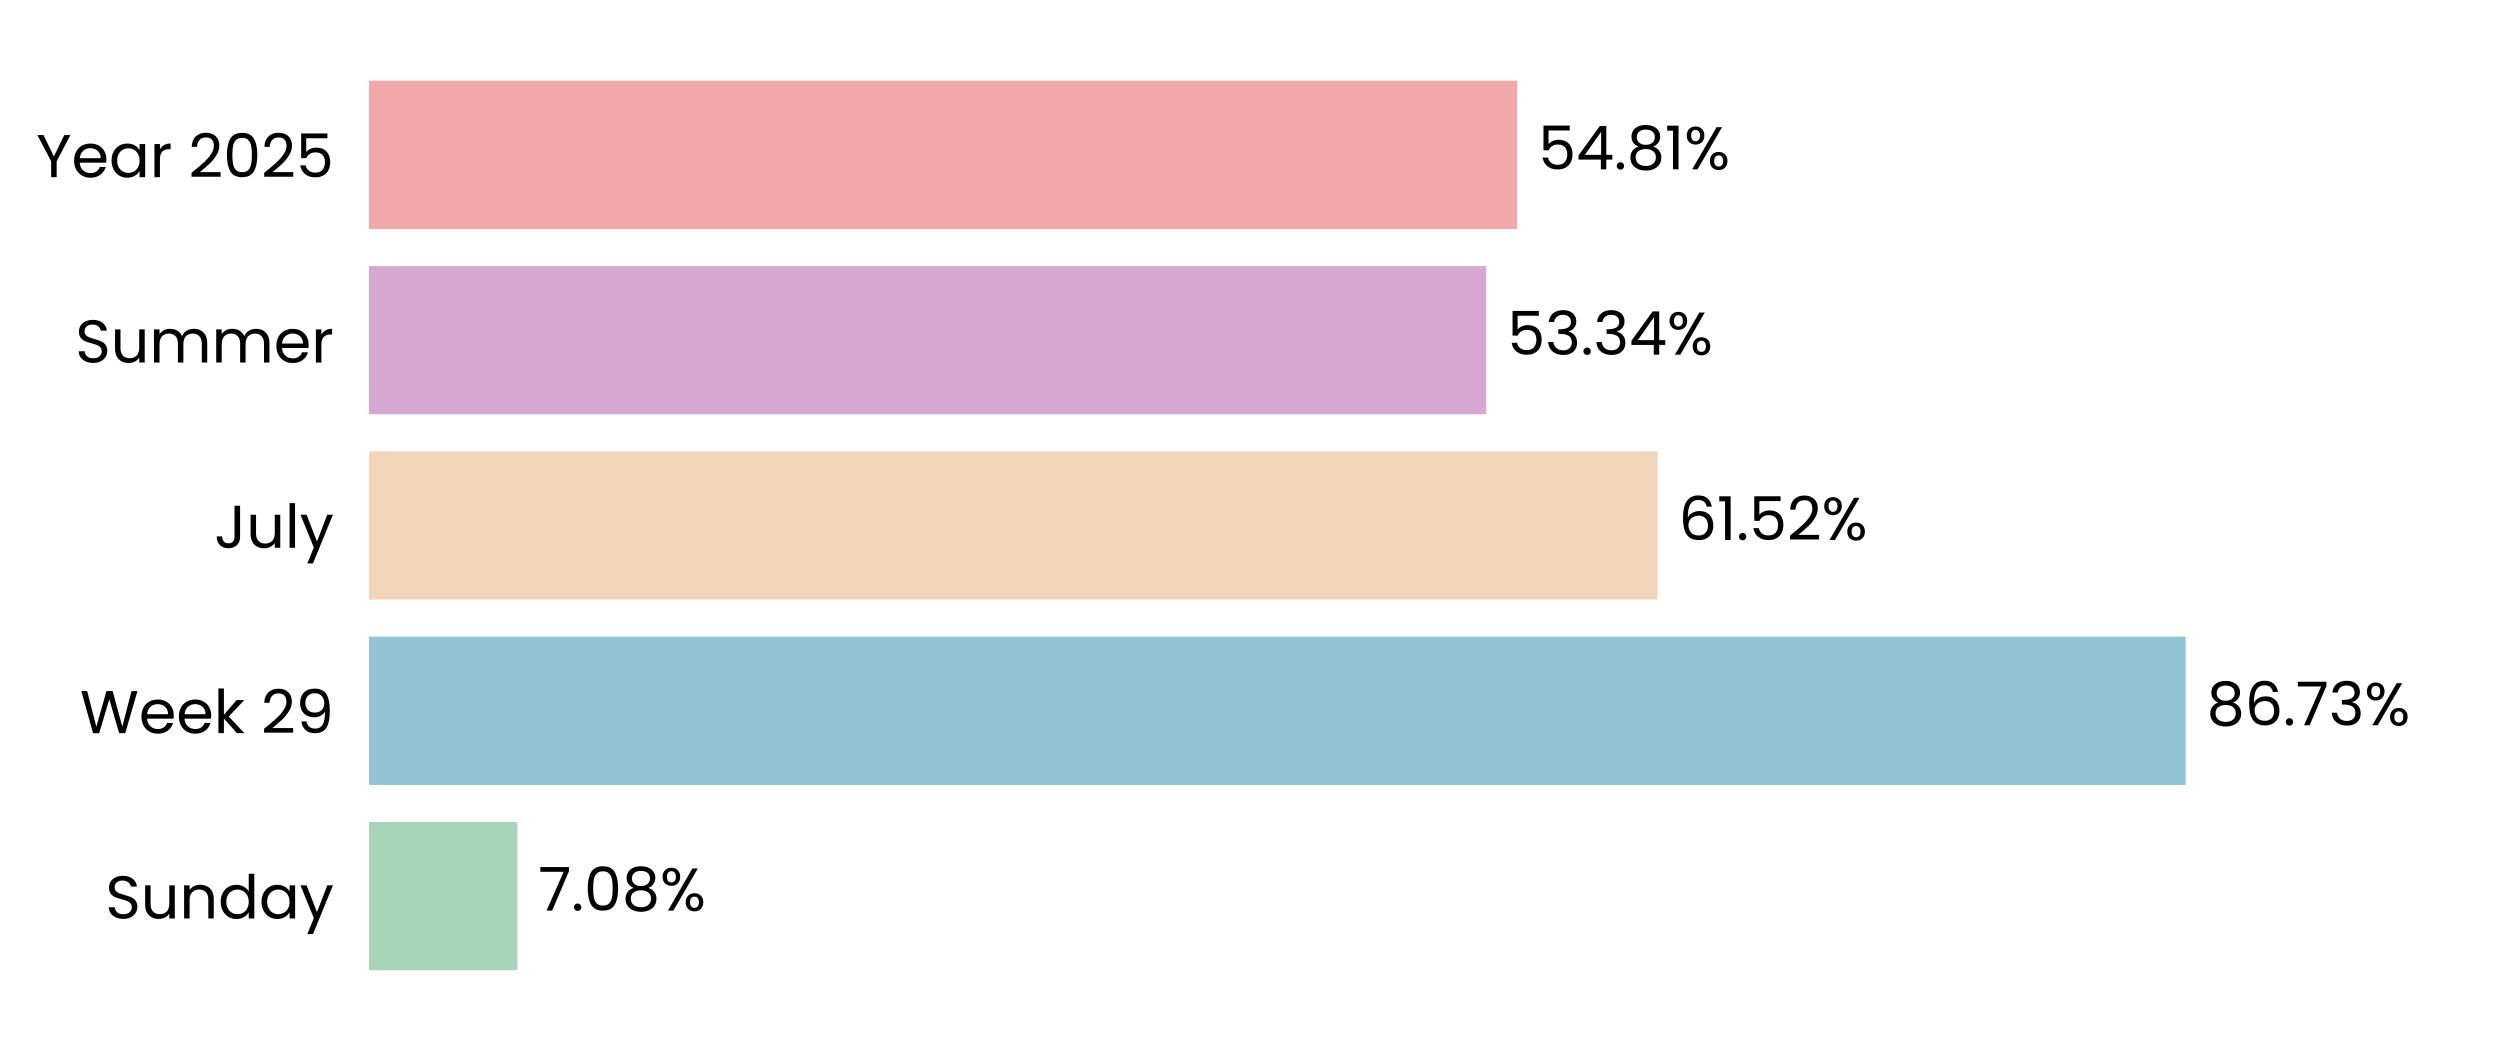
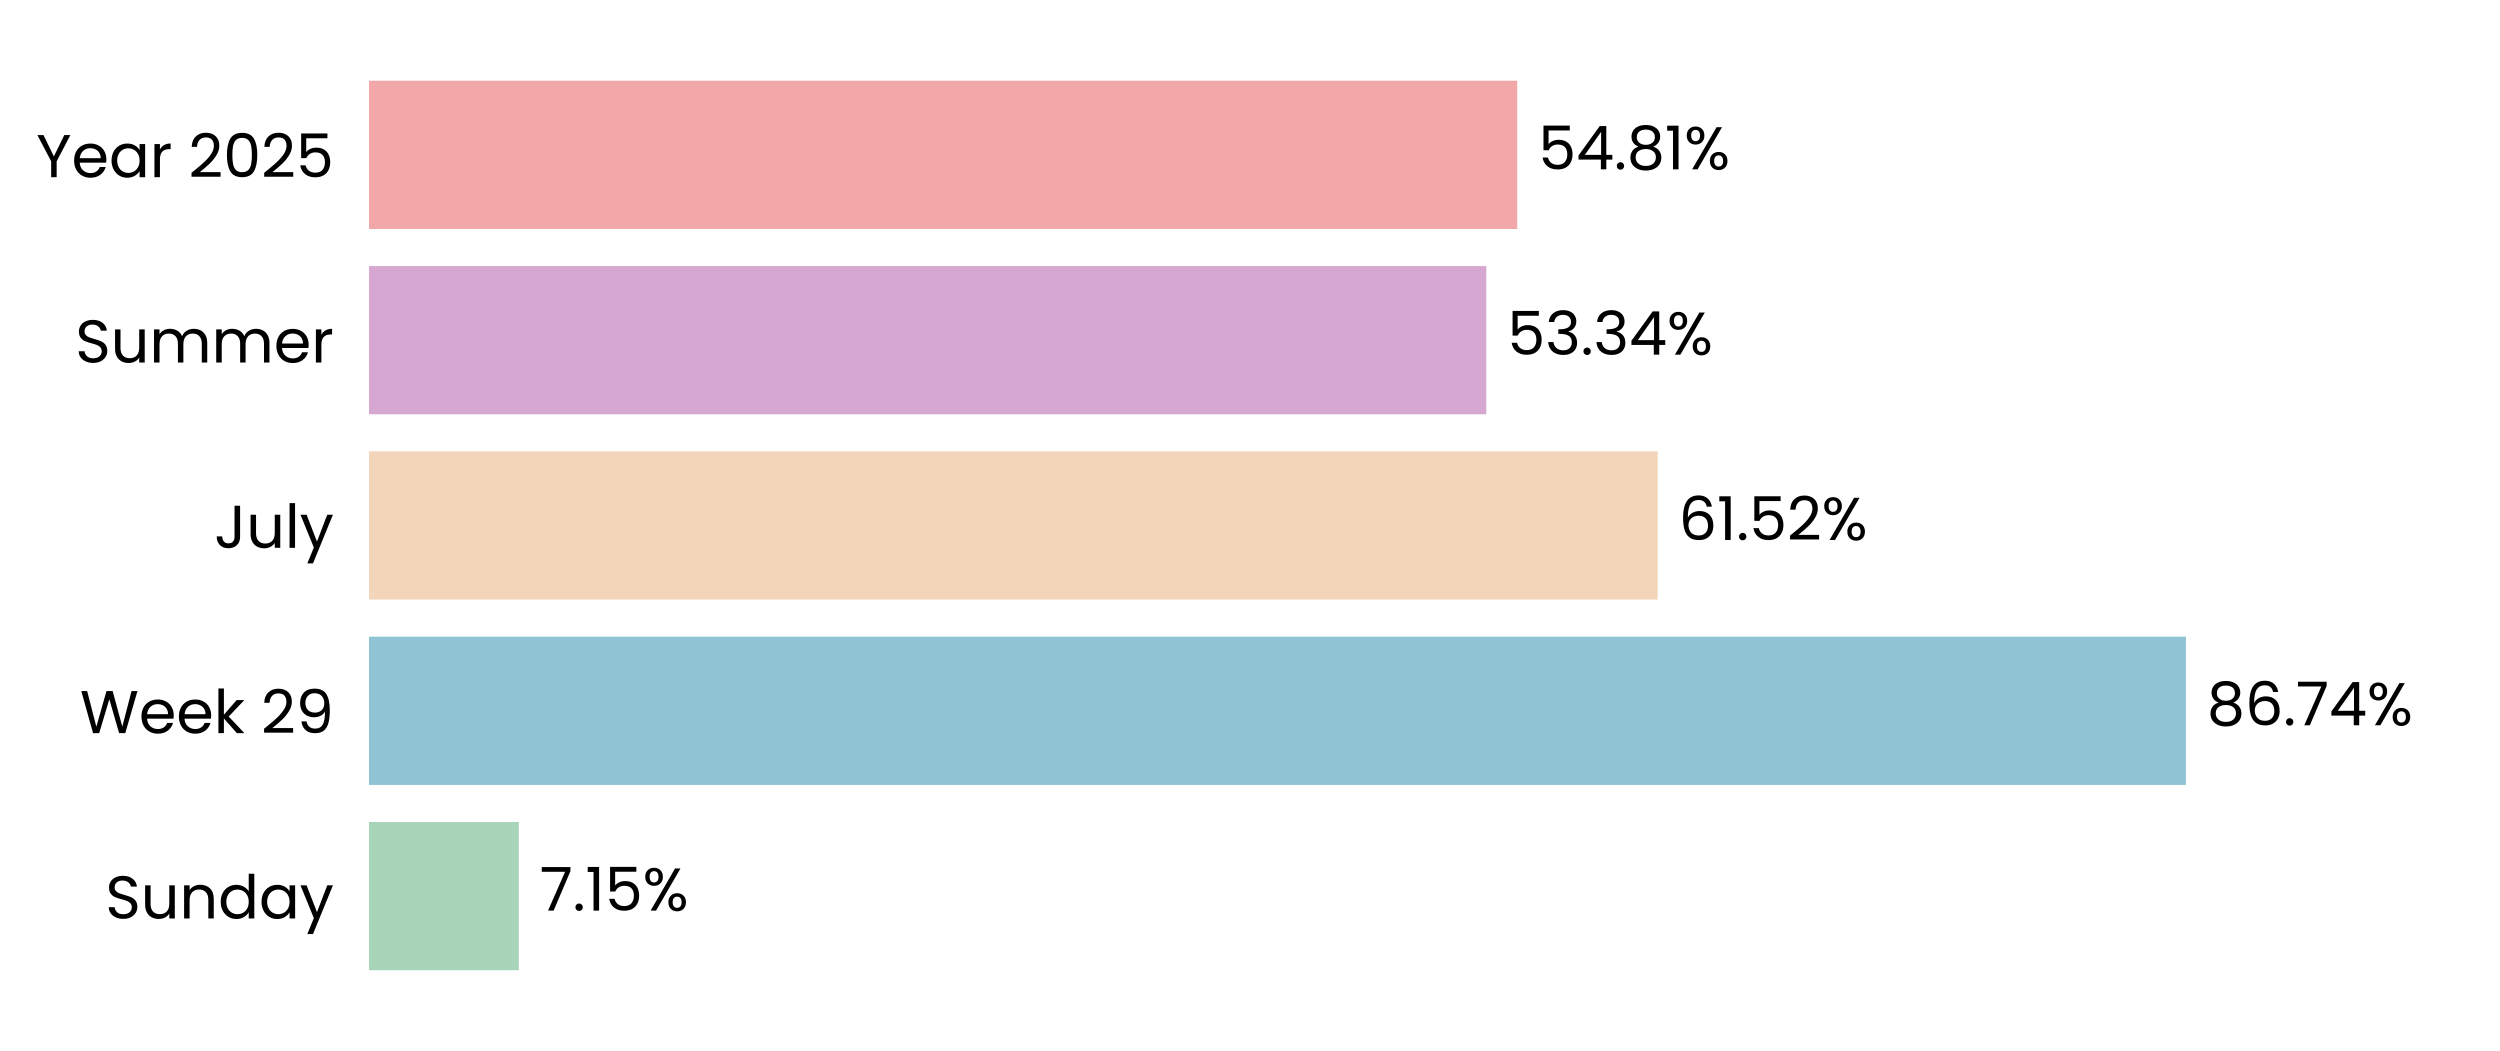
<svg xmlns="http://www.w3.org/2000/svg" xmlns:xlink="http://www.w3.org/1999/xlink" width="496.691pt" height="208.8pt" viewBox="0 0 496.691 208.8" version="1.1">
  <defs>
    <style type="text/css">*{stroke-linejoin: round; stroke-linecap: butt}</style>
  </defs>
  <g id="figure_1">
    <g id="patch_1">
      <path d="M 0 208.8  L 496.691 208.8  L 496.691 0  L 0 0  L 0 208.8  z " style="fill: none" />
    </g>
    <g id="axes_1">
      <g id="patch_2">
        <path d="M 73.311 201.6  L 489.491 201.6  L 489.491 7.2  L 73.311 7.2  L 73.311 201.6  z " style="fill: none" />
      </g>
      <g id="patch_3">
-         <path d="M 73.311 192.764  L 102.791 192.764  L 102.791 163.309  L 73.311 163.309  z " clip-path="url(#pc16a31ea2a)" style="fill: #a8d5ba" />
+         <path d="M 73.311 192.764  L 103.08 192.764  L 103.08 163.309  L 73.311 163.309  z " clip-path="url(#p4cf9cd0d99)" style="fill: #a8d5ba" />
      </g>
      <g id="patch_4">
-         <path d="M 73.311 155.945  L 434.248 155.945  L 434.248 126.491  L 73.311 126.491  z " clip-path="url(#pc16a31ea2a)" style="fill: #90c3d4" />
+         <path d="M 73.311 155.945  L 434.29 155.945  L 434.29 126.491  L 73.311 126.491  z " clip-path="url(#p4cf9cd0d99)" style="fill: #90c3d4" />
      </g>
      <g id="patch_5">
-         <path d="M 73.311 119.127  L 329.34 119.127  L 329.34 89.673  L 73.311 89.673  z " clip-path="url(#pc16a31ea2a)" style="fill: #f3d6ba" />
+         <path d="M 73.311 119.127  L 329.35 119.127  L 329.35 89.673  L 73.311 89.673  z " clip-path="url(#p4cf9cd0d99)" style="fill: #f3d6ba" />
      </g>
      <g id="patch_6">
-         <path d="M 73.311 82.309  L 295.293 82.309  L 295.293 52.855  L 73.311 52.855  z " clip-path="url(#pc16a31ea2a)" style="fill: #d6a8d1" />
+         <path d="M 73.311 82.309  L 295.296 82.309  L 295.296 52.855  L 73.311 52.855  z " clip-path="url(#p4cf9cd0d99)" style="fill: #d6a8d1" />
      </g>
      <g id="patch_7">
-         <path d="M 73.311 45.491  L 301.436 45.491  L 301.436 16.036  L 73.311 16.036  z " clip-path="url(#pc16a31ea2a)" style="fill: #f2a8a8" />
+         <path d="M 73.311 45.491  L 301.437 45.491  L 301.437 16.036  L 73.311 16.036  z " clip-path="url(#p4cf9cd0d99)" style="fill: #f2a8a8" />
      </g>
      <g id="matplotlib.axis_1">
        <g id="ytick_1">
          <g id="text_1">
            <g transform="translate(20.92875 182.4764) scale(0.12 -0.12)">
              <defs>
                <path id="Poppins-Regular-53" d="M 1907 -45  Q 1466 -45 1117 112  Q 768 269 569 547  Q 371 826 365 1190  L 986 1190  Q 1018 877 1245 662  Q 1472 448 1907 448  Q 2323 448 2563 656  Q 2803 864 2803 1190  Q 2803 1446 2662 1606  Q 2522 1766 2310 1849  Q 2099 1933 1741 2029  Q 1299 2144 1033 2259  Q 768 2374 579 2620  Q 390 2867 390 3283  Q 390 3648 576 3929  Q 762 4211 1098 4364  Q 1434 4518 1869 4518  Q 2496 4518 2896 4204  Q 3296 3891 3347 3373  L 2707 3373  Q 2675 3629 2438 3824  Q 2202 4019 1811 4019  Q 1446 4019 1216 3830  Q 986 3642 986 3302  Q 986 3059 1123 2905  Q 1261 2752 1462 2672  Q 1664 2592 2029 2490  Q 2470 2368 2739 2249  Q 3008 2131 3200 1884  Q 3392 1638 3392 1216  Q 3392 890 3219 602  Q 3046 314 2707 134  Q 2368 -45 1907 -45  z " transform="scale(0.015625)" />
                <path id="Poppins-Regular-75" d="M 3603 3507  L 3603 0  L 3021 0  L 3021 518  Q 2854 250 2556 99  Q 2259 -51 1901 -51  Q 1491 -51 1164 118  Q 838 288 649 627  Q 461 966 461 1453  L 461 3507  L 1037 3507  L 1037 1530  Q 1037 1011 1299 732  Q 1562 454 2016 454  Q 2483 454 2752 742  Q 3021 1030 3021 1581  L 3021 3507  L 3603 3507  z " transform="scale(0.015625)" />
                <path id="Poppins-Regular-6e" d="M 2202 3571  Q 2842 3571 3238 3184  Q 3635 2797 3635 2067  L 3635 0  L 3059 0  L 3059 1984  Q 3059 2509 2796 2787  Q 2534 3066 2080 3066  Q 1619 3066 1347 2778  Q 1075 2490 1075 1939  L 1075 0  L 493 0  L 493 3507  L 1075 3507  L 1075 3008  Q 1248 3277 1545 3424  Q 1843 3571 2202 3571  z " transform="scale(0.015625)" />
                <path id="Poppins-Regular-64" d="M 275 1766  Q 275 2304 492 2710  Q 710 3117 1091 3341  Q 1472 3565 1946 3565  Q 2355 3565 2707 3376  Q 3059 3187 3245 2880  L 3245 4736  L 3834 4736  L 3834 0  L 3245 0  L 3245 659  Q 3072 346 2733 144  Q 2394 -58 1939 -58  Q 1472 -58 1091 172  Q 710 403 492 819  Q 275 1235 275 1766  z M 3245 1760  Q 3245 2157 3085 2451  Q 2925 2746 2653 2902  Q 2381 3059 2054 3059  Q 1728 3059 1459 2905  Q 1190 2752 1030 2457  Q 870 2163 870 1766  Q 870 1363 1030 1065  Q 1190 768 1459 611  Q 1728 454 2054 454  Q 2381 454 2653 611  Q 2925 768 3085 1065  Q 3245 1363 3245 1760  z " transform="scale(0.015625)" />
                <path id="Poppins-Regular-61" d="M 275 1766  Q 275 2304 492 2710  Q 710 3117 1091 3341  Q 1472 3565 1939 3565  Q 2400 3565 2739 3366  Q 3078 3168 3245 2867  L 3245 3507  L 3834 3507  L 3834 0  L 3245 0  L 3245 653  Q 3072 346 2729 144  Q 2387 -58 1933 -58  Q 1466 -58 1088 172  Q 710 403 492 819  Q 275 1235 275 1766  z M 3245 1760  Q 3245 2157 3085 2451  Q 2925 2746 2653 2902  Q 2381 3059 2054 3059  Q 1728 3059 1459 2905  Q 1190 2752 1030 2457  Q 870 2163 870 1766  Q 870 1363 1030 1065  Q 1190 768 1459 611  Q 1728 454 2054 454  Q 2381 454 2653 611  Q 2925 768 3085 1065  Q 3245 1363 3245 1760  z " transform="scale(0.015625)" />
                <path id="Poppins-Regular-79" d="M 3514 3507  L 1402 -1651  L 800 -1651  L 1491 38  L 77 3507  L 723 3507  L 1824 666  L 2912 3507  L 3514 3507  z " transform="scale(0.015625)" />
              </defs>
              <use xlink:href="#Poppins-Regular-53" />
              <use xlink:href="#Poppins-Regular-75" transform="translate(58.7 0)" />
              <use xlink:href="#Poppins-Regular-6e" transform="translate(122.7 0)" />
              <use xlink:href="#Poppins-Regular-64" transform="translate(186.7 0)" />
              <use xlink:href="#Poppins-Regular-61" transform="translate(254.3 0)" />
              <use xlink:href="#Poppins-Regular-79" transform="translate(321.8999 0)" />
            </g>
          </g>
        </g>
        <g id="ytick_2">
          <g id="text_2">
            <g transform="translate(15.87562 145.6582) scale(0.12 -0.12)">
              <defs>
                <path id="Poppins-Regular-57" d="M 6099 4461  L 4806 0  L 4154 0  L 3117 3590  L 2042 0  L 1395 -6  L 147 4461  L 768 4461  L 1741 678  L 2816 4461  L 3469 4461  L 4493 691  L 5472 4461  L 6099 4461  z " transform="scale(0.015625)" />
                <path id="Poppins-Regular-65" d="M 3693 1888  Q 3693 1722 3674 1536  L 870 1536  Q 902 1018 1225 726  Q 1549 435 2010 435  Q 2387 435 2640 611  Q 2893 787 2995 1082  L 3622 1082  Q 3482 576 3059 259  Q 2637 -58 2010 -58  Q 1510 -58 1116 166  Q 723 390 499 803  Q 275 1216 275 1760  Q 275 2304 492 2713  Q 710 3123 1104 3344  Q 1498 3565 2010 3565  Q 2509 3565 2893 3347  Q 3277 3130 3485 2749  Q 3693 2368 3693 1888  z M 3091 2010  Q 3091 2342 2944 2582  Q 2797 2822 2544 2947  Q 2291 3072 1984 3072  Q 1542 3072 1232 2790  Q 922 2509 877 2010  L 3091 2010  z " transform="scale(0.015625)" />
                <path id="Poppins-Regular-6b" d="M 2451 0  L 1075 1549  L 1075 0  L 493 0  L 493 4736  L 1075 4736  L 1075 1952  L 2426 3507  L 3238 3507  L 1587 1760  L 3245 0  L 2451 0  z " transform="scale(0.015625)" />
                <path id="Poppins-Regular-20" transform="scale(0.015625)" />
                <path id="Poppins-Regular-32" d="M 326 467  Q 1139 1120 1600 1539  Q 2061 1958 2377 2416  Q 2694 2874 2694 3315  Q 2694 3731 2492 3971  Q 2291 4211 1843 4211  Q 1408 4211 1168 3939  Q 928 3667 909 3213  L 346 3213  Q 371 3930 780 4320  Q 1190 4710 1837 4710  Q 2496 4710 2883 4345  Q 3270 3981 3270 3341  Q 3270 2810 2953 2307  Q 2637 1805 2233 1424  Q 1830 1043 1203 538  L 3405 538  L 3405 51  L 326 51  L 326 467  z " transform="scale(0.015625)" />
                <path id="Poppins-Regular-39" d="M 1146 1242  Q 1210 877 1443 678  Q 1677 480 2074 480  Q 2605 480 2857 896  Q 3110 1312 3098 2298  Q 2963 2010 2649 1846  Q 2336 1683 1952 1683  Q 1523 1683 1187 1859  Q 851 2035 659 2374  Q 467 2714 467 3194  Q 467 3878 864 4297  Q 1261 4717 1990 4717  Q 2886 4717 3248 4134  Q 3610 3552 3610 2400  Q 3610 1594 3466 1069  Q 3322 544 2979 269  Q 2637 -6 2042 -6  Q 1389 -6 1024 346  Q 659 698 608 1242  L 1146 1242  z M 2048 2176  Q 2477 2176 2752 2441  Q 3027 2707 3027 3162  Q 3027 3642 2758 3936  Q 2490 4230 2003 4230  Q 1555 4230 1289 3948  Q 1024 3667 1024 3206  Q 1024 2739 1286 2457  Q 1549 2176 2048 2176  z " transform="scale(0.015625)" />
              </defs>
              <use xlink:href="#Poppins-Regular-57" />
              <use xlink:href="#Poppins-Regular-65" transform="translate(97.59999 0)" />
              <use xlink:href="#Poppins-Regular-65" transform="translate(159.6 0)" />
              <use xlink:href="#Poppins-Regular-6b" transform="translate(221.6 0)" />
              <use xlink:href="#Poppins-Regular-20" transform="translate(273.0999 0)" />
              <use xlink:href="#Poppins-Regular-32" transform="translate(299.7999 0)" />
              <use xlink:href="#Poppins-Regular-39" transform="translate(357.2999 0)" />
            </g>
          </g>
        </g>
        <g id="ytick_3">
          <g id="text_3">
            <g transform="translate(42.56437 108.84) scale(0.12 -0.12)">
              <defs>
                <path id="Poppins-Regular-4a" d="M 2739 4461  L 2739 1165  Q 2739 614 2400 284  Q 2061 -45 1504 -45  Q 941 -45 601 291  Q 262 627 262 1210  L 845 1210  Q 851 883 1014 678  Q 1178 474 1504 474  Q 1830 474 1990 669  Q 2150 864 2150 1165  L 2150 4461  L 2739 4461  z " transform="scale(0.015625)" />
                <path id="Poppins-Regular-6c" d="M 1075 4736  L 1075 0  L 493 0  L 493 4736  L 1075 4736  z " transform="scale(0.015625)" />
              </defs>
              <use xlink:href="#Poppins-Regular-4a" />
              <use xlink:href="#Poppins-Regular-75" transform="translate(52.99999 0)" />
              <use xlink:href="#Poppins-Regular-6c" transform="translate(117 0)" />
              <use xlink:href="#Poppins-Regular-79" transform="translate(141.6 0)" />
            </g>
          </g>
        </g>
        <g id="ytick_4">
          <g id="text_4">
            <g transform="translate(14.95125 72.02182) scale(0.12 -0.12)">
              <defs>
                <path id="Poppins-Regular-6d" d="M 4710 3571  Q 5120 3571 5440 3401  Q 5760 3232 5945 2893  Q 6131 2554 6131 2067  L 6131 0  L 5555 0  L 5555 1984  Q 5555 2509 5296 2787  Q 5037 3066 4595 3066  Q 4141 3066 3872 2774  Q 3603 2483 3603 1933  L 3603 0  L 3027 0  L 3027 1984  Q 3027 2509 2768 2787  Q 2509 3066 2067 3066  Q 1613 3066 1344 2774  Q 1075 2483 1075 1933  L 1075 0  L 493 0  L 493 3507  L 1075 3507  L 1075 3002  Q 1248 3277 1539 3424  Q 1830 3571 2182 3571  Q 2624 3571 2963 3372  Q 3302 3174 3469 2790  Q 3616 3162 3955 3366  Q 4294 3571 4710 3571  z " transform="scale(0.015625)" />
                <path id="Poppins-Regular-72" d="M 1075 2938  Q 1229 3238 1513 3404  Q 1798 3571 2208 3571  L 2208 2970  L 2054 2970  Q 1075 2970 1075 1907  L 1075 0  L 493 0  L 493 3507  L 1075 3507  L 1075 2938  z " transform="scale(0.015625)" />
              </defs>
              <use xlink:href="#Poppins-Regular-53" />
              <use xlink:href="#Poppins-Regular-75" transform="translate(58.7 0)" />
              <use xlink:href="#Poppins-Regular-6d" transform="translate(122.7 0)" />
              <use xlink:href="#Poppins-Regular-6d" transform="translate(225.7 0)" />
              <use xlink:href="#Poppins-Regular-65" transform="translate(328.7 0)" />
              <use xlink:href="#Poppins-Regular-72" transform="translate(390.6999 0)" />
            </g>
          </g>
        </g>
        <g id="ytick_5">
          <g id="text_5">
            <g transform="translate(7.2 35.20364) scale(0.12 -0.12)">
              <defs>
                <path id="Poppins-Regular-59" d="M 3616 4461  L 2163 1683  L 2163 0  L 1581 0  L 1581 1683  L 122 4461  L 768 4461  L 1869 2202  L 2970 4461  L 3616 4461  z " transform="scale(0.015625)" />
                <path id="Poppins-Regular-30" d="M 397 2362  Q 397 3462 755 4080  Q 1114 4698 2010 4698  Q 2899 4698 3257 4080  Q 3616 3462 3616 2362  Q 3616 1242 3257 621  Q 2899 0 2010 0  Q 1114 0 755 621  Q 397 1242 397 2362  z M 3040 2362  Q 3040 2918 2966 3305  Q 2893 3693 2665 3929  Q 2438 4166 2010 4166  Q 1574 4166 1347 3929  Q 1120 3693 1046 3305  Q 973 2918 973 2362  Q 973 1786 1046 1395  Q 1120 1005 1347 768  Q 1574 531 2010 531  Q 2438 531 2665 768  Q 2893 1005 2966 1395  Q 3040 1786 3040 2362  z " transform="scale(0.015625)" />
                <path id="Poppins-Regular-35" d="M 3347 4122  L 1101 4122  L 1101 2662  Q 1248 2867 1536 2998  Q 1824 3130 2157 3130  Q 2688 3130 3021 2909  Q 3354 2688 3498 2339  Q 3642 1990 3642 1600  Q 3642 1139 3469 774  Q 3296 410 2941 198  Q 2586 -13 2061 -13  Q 1389 -13 973 332  Q 557 678 467 1254  L 1037 1254  Q 1120 890 1389 685  Q 1658 480 2067 480  Q 2573 480 2829 784  Q 3085 1088 3085 1587  Q 3085 2086 2829 2358  Q 2573 2630 2074 2630  Q 1734 2630 1481 2467  Q 1229 2304 1114 2022  L 563 2022  L 563 4634  L 3347 4634  L 3347 4122  z " transform="scale(0.015625)" />
              </defs>
              <use xlink:href="#Poppins-Regular-59" />
              <use xlink:href="#Poppins-Regular-65" transform="translate(58.39999 0)" />
              <use xlink:href="#Poppins-Regular-61" transform="translate(120.4 0)" />
              <use xlink:href="#Poppins-Regular-72" transform="translate(188 0)" />
              <use xlink:href="#Poppins-Regular-20" transform="translate(225.3 0)" />
              <use xlink:href="#Poppins-Regular-32" transform="translate(252 0)" />
              <use xlink:href="#Poppins-Regular-30" transform="translate(309.4999 0)" />
              <use xlink:href="#Poppins-Regular-32" transform="translate(372.2999 0)" />
              <use xlink:href="#Poppins-Regular-35" transform="translate(429.7999 0)" />
            </g>
          </g>
        </g>
      </g>
      <g id="text_6">
-         <g transform="translate(106.9525 180.9164) scale(0.12 -0.12)">
+         <g transform="translate(107.2415 180.9164) scale(0.12 -0.12)">
          <defs>
            <path id="Poppins-Regular-37" d="M 3245 4173  L 1466 0  L 877 0  L 2682 4115  L 211 4115  L 211 4614  L 3245 4614  L 3245 4173  z " transform="scale(0.015625)" />
            <path id="Poppins-Regular-2e" d="M 678 -38  Q 512 -38 397 77  Q 282 192 282 358  Q 282 525 397 640  Q 512 755 678 755  Q 838 755 950 640  Q 1062 525 1062 358  Q 1062 192 950 77  Q 838 -38 678 -38  z " transform="scale(0.015625)" />
-             <path id="Poppins-Regular-38" d="M 1242 2406  Q 883 2547 691 2816  Q 499 3085 499 3469  Q 499 3814 672 4092  Q 845 4371 1187 4534  Q 1530 4698 2016 4698  Q 2502 4698 2844 4534  Q 3187 4371 3363 4092  Q 3539 3814 3539 3469  Q 3539 3098 3340 2819  Q 3142 2541 2797 2406  Q 3194 2285 3427 1981  Q 3661 1677 3661 1248  Q 3661 832 3456 521  Q 3251 211 2876 41  Q 2502 -128 2016 -128  Q 1530 -128 1162 41  Q 794 211 589 521  Q 384 832 384 1248  Q 384 1677 614 1984  Q 845 2291 1242 2406  z M 2976 3398  Q 2976 3789 2720 4000  Q 2464 4211 2016 4211  Q 1574 4211 1318 4000  Q 1062 3789 1062 3392  Q 1062 3034 1328 2816  Q 1594 2598 2016 2598  Q 2445 2598 2710 2819  Q 2976 3040 2976 3398  z M 2016 2150  Q 1542 2150 1241 1929  Q 941 1709 941 1267  Q 941 858 1232 608  Q 1523 358 2016 358  Q 2509 358 2797 608  Q 3085 858 3085 1267  Q 3085 1696 2790 1923  Q 2496 2150 2016 2150  z " transform="scale(0.015625)" />
+             <path id="Poppins-Regular-31" d="M 243 4096  L 243 4627  L 1446 4627  L 1446 0  L 858 0  L 858 4096  L 243 4096  z " transform="scale(0.015625)" />
            <path id="Poppins-Regular-25" d="M 269 3584  Q 269 4019 531 4278  Q 794 4538 1203 4538  Q 1613 4538 1875 4278  Q 2138 4019 2138 3584  Q 2138 3142 1875 2883  Q 1613 2624 1203 2624  Q 794 2624 531 2883  Q 269 3142 269 3584  z M 4006 4467  L 1414 0  L 838 0  L 3430 4467  L 4006 4467  z M 1203 4179  Q 986 4179 861 4028  Q 736 3878 736 3584  Q 736 3290 861 3136  Q 986 2982 1203 2982  Q 1421 2982 1549 3139  Q 1677 3296 1677 3584  Q 1677 3878 1549 4028  Q 1421 4179 1203 4179  z M 2720 883  Q 2720 1325 2982 1584  Q 3245 1843 3654 1843  Q 4064 1843 4323 1584  Q 4582 1325 4582 883  Q 4582 448 4323 185  Q 4064 -77 3654 -77  Q 3245 -77 2982 182  Q 2720 442 2720 883  z M 3648 1478  Q 3430 1478 3302 1328  Q 3174 1178 3174 883  Q 3174 595 3302 444  Q 3430 294 3648 294  Q 3866 294 3994 444  Q 4122 595 4122 883  Q 4122 1178 3994 1328  Q 3866 1478 3648 1478  z " transform="scale(0.015625)" />
          </defs>
          <use xlink:href="#Poppins-Regular-37" />
          <use xlink:href="#Poppins-Regular-2e" transform="translate(54.59999 0)" />
-           <use xlink:href="#Poppins-Regular-30" transform="translate(75.59998 0)" />
-           <use xlink:href="#Poppins-Regular-38" transform="translate(138.4 0)" />
-           <use xlink:href="#Poppins-Regular-25" transform="translate(201.5 0)" />
+           <use xlink:href="#Poppins-Regular-31" transform="translate(75.59998 0)" />
+           <use xlink:href="#Poppins-Regular-35" transform="translate(107.6 0)" />
+           <use xlink:href="#Poppins-Regular-25" transform="translate(170.3999 0)" />
        </g>
      </g>
      <g id="text_7">
-         <g transform="translate(438.4101 144.0982) scale(0.12 -0.12)">
+         <g transform="translate(438.4514 144.0982) scale(0.12 -0.12)">
          <defs>
+             <path id="Poppins-Regular-38" d="M 1242 2406  Q 883 2547 691 2816  Q 499 3085 499 3469  Q 499 3814 672 4092  Q 845 4371 1187 4534  Q 1530 4698 2016 4698  Q 2502 4698 2844 4534  Q 3187 4371 3363 4092  Q 3539 3814 3539 3469  Q 3539 3098 3340 2819  Q 3142 2541 2797 2406  Q 3194 2285 3427 1981  Q 3661 1677 3661 1248  Q 3661 832 3456 521  Q 3251 211 2876 41  Q 2502 -128 2016 -128  Q 1530 -128 1162 41  Q 794 211 589 521  Q 384 832 384 1248  Q 384 1677 614 1984  Q 845 2291 1242 2406  z M 2976 3398  Q 2976 3789 2720 4000  Q 2464 4211 2016 4211  Q 1574 4211 1318 4000  Q 1062 3789 1062 3392  Q 1062 3034 1328 2816  Q 1594 2598 2016 2598  Q 2445 2598 2710 2819  Q 2976 3040 2976 3398  z M 2016 2150  Q 1542 2150 1241 1929  Q 941 1709 941 1267  Q 941 858 1232 608  Q 1523 358 2016 358  Q 2509 358 2797 608  Q 3085 858 3085 1267  Q 3085 1696 2790 1923  Q 2496 2150 2016 2150  z " transform="scale(0.015625)" />
            <path id="Poppins-Regular-36" d="M 2976 3526  Q 2835 4237 2099 4237  Q 1530 4237 1248 3798  Q 966 3360 973 2355  Q 1120 2688 1462 2877  Q 1805 3066 2227 3066  Q 2886 3066 3280 2656  Q 3674 2246 3674 1523  Q 3674 1088 3504 742  Q 3334 397 2992 192  Q 2650 -13 2163 -13  Q 1504 -13 1133 281  Q 762 576 614 1094  Q 467 1613 467 2374  Q 467 4723 2106 4723  Q 2733 4723 3091 4384  Q 3450 4045 3514 3526  L 2976 3526  z M 2106 2573  Q 1830 2573 1587 2461  Q 1344 2349 1193 2121  Q 1043 1894 1043 1568  Q 1043 1082 1324 778  Q 1606 474 2131 474  Q 2579 474 2844 752  Q 3110 1030 3110 1504  Q 3110 2003 2854 2288  Q 2598 2573 2106 2573  z " transform="scale(0.015625)" />
-             <path id="Poppins-Regular-33" d="M 384 3462  Q 429 4051 838 4384  Q 1248 4717 1901 4717  Q 2336 4717 2653 4560  Q 2970 4403 3133 4134  Q 3296 3866 3296 3526  Q 3296 3130 3069 2842  Q 2842 2554 2477 2470  L 2477 2438  Q 2893 2336 3136 2035  Q 3379 1734 3379 1248  Q 3379 883 3212 592  Q 3046 301 2713 134  Q 2381 -32 1914 -32  Q 1235 -32 800 323  Q 365 678 314 1331  L 877 1331  Q 922 947 1190 704  Q 1459 461 1907 461  Q 2355 461 2588 694  Q 2822 928 2822 1299  Q 2822 1779 2502 1990  Q 2182 2202 1536 2202  L 1389 2202  L 1389 2688  L 1542 2688  Q 2131 2694 2432 2883  Q 2733 3072 2733 3469  Q 2733 3808 2512 4013  Q 2291 4218 1882 4218  Q 1485 4218 1241 4013  Q 998 3808 954 3462  L 384 3462  z " transform="scale(0.015625)" />
+             <path id="Poppins-Regular-34" d="M 256 1030  L 256 1472  L 2502 4582  L 3200 4582  L 3200 1536  L 3840 1536  L 3840 1030  L 3200 1030  L 3200 0  L 2624 0  L 2624 1030  L 256 1030  z M 2650 3974  L 928 1536  L 2650 1536  L 2650 3974  z " transform="scale(0.015625)" />
          </defs>
          <use xlink:href="#Poppins-Regular-38" />
          <use xlink:href="#Poppins-Regular-36" transform="translate(63.09999 0)" />
          <use xlink:href="#Poppins-Regular-2e" transform="translate(126.6 0)" />
          <use xlink:href="#Poppins-Regular-37" transform="translate(147.6 0)" />
-           <use xlink:href="#Poppins-Regular-33" transform="translate(202.2 0)" />
-           <use xlink:href="#Poppins-Regular-25" transform="translate(261.0999 0)" />
+           <use xlink:href="#Poppins-Regular-34" transform="translate(202.2 0)" />
+           <use xlink:href="#Poppins-Regular-25" transform="translate(265.0999 0)" />
        </g>
      </g>
      <g id="text_8">
-         <g transform="translate(333.5021 107.28) scale(0.12 -0.12)">
-           <defs>
-             <path id="Poppins-Regular-31" d="M 243 4096  L 243 4627  L 1446 4627  L 1446 0  L 858 0  L 858 4096  L 243 4096  z " transform="scale(0.015625)" />
-           </defs>
+         <g transform="translate(333.5114 107.28) scale(0.12 -0.12)">
          <use xlink:href="#Poppins-Regular-36" />
          <use xlink:href="#Poppins-Regular-31" transform="translate(63.49999 0)" />
          <use xlink:href="#Poppins-Regular-2e" transform="translate(95.49997 0)" />
          <use xlink:href="#Poppins-Regular-35" transform="translate(116.5 0)" />
          <use xlink:href="#Poppins-Regular-32" transform="translate(179.2999 0)" />
          <use xlink:href="#Poppins-Regular-25" transform="translate(236.7999 0)" />
        </g>
      </g>
      <g id="text_9">
-         <g transform="translate(299.4546 70.46182) scale(0.12 -0.12)">
+         <g transform="translate(299.4577 70.46182) scale(0.12 -0.12)">
          <defs>
-             <path id="Poppins-Regular-34" d="M 256 1030  L 256 1472  L 2502 4582  L 3200 4582  L 3200 1536  L 3840 1536  L 3840 1030  L 3200 1030  L 3200 0  L 2624 0  L 2624 1030  L 256 1030  z M 2650 3974  L 928 1536  L 2650 1536  L 2650 3974  z " transform="scale(0.015625)" />
+             <path id="Poppins-Regular-33" d="M 384 3462  Q 429 4051 838 4384  Q 1248 4717 1901 4717  Q 2336 4717 2653 4560  Q 2970 4403 3133 4134  Q 3296 3866 3296 3526  Q 3296 3130 3069 2842  Q 2842 2554 2477 2470  L 2477 2438  Q 2893 2336 3136 2035  Q 3379 1734 3379 1248  Q 3379 883 3212 592  Q 3046 301 2713 134  Q 2381 -32 1914 -32  Q 1235 -32 800 323  Q 365 678 314 1331  L 877 1331  Q 922 947 1190 704  Q 1459 461 1907 461  Q 2355 461 2588 694  Q 2822 928 2822 1299  Q 2822 1779 2502 1990  Q 2182 2202 1536 2202  L 1389 2202  L 1389 2688  L 1542 2688  Q 2131 2694 2432 2883  Q 2733 3072 2733 3469  Q 2733 3808 2512 4013  Q 2291 4218 1882 4218  Q 1485 4218 1241 4013  Q 998 3808 954 3462  L 384 3462  z " transform="scale(0.015625)" />
          </defs>
          <use xlink:href="#Poppins-Regular-35" />
          <use xlink:href="#Poppins-Regular-33" transform="translate(62.79999 0)" />
          <use xlink:href="#Poppins-Regular-2e" transform="translate(121.7 0)" />
          <use xlink:href="#Poppins-Regular-33" transform="translate(142.7 0)" />
          <use xlink:href="#Poppins-Regular-34" transform="translate(201.6 0)" />
          <use xlink:href="#Poppins-Regular-25" transform="translate(264.5 0)" />
        </g>
      </g>
      <g id="text_10">
-         <g transform="translate(305.5977 33.64364) scale(0.12 -0.12)">
+         <g transform="translate(305.5984 33.64364) scale(0.12 -0.12)">
          <use xlink:href="#Poppins-Regular-35" />
          <use xlink:href="#Poppins-Regular-34" transform="translate(62.79999 0)" />
          <use xlink:href="#Poppins-Regular-2e" transform="translate(125.7 0)" />
          <use xlink:href="#Poppins-Regular-38" transform="translate(146.7 0)" />
          <use xlink:href="#Poppins-Regular-31" transform="translate(209.8 0)" />
          <use xlink:href="#Poppins-Regular-25" transform="translate(241.7999 0)" />
        </g>
      </g>
    </g>
  </g>
  <defs>
-     <clipPath id="pc16a31ea2a">
+     <clipPath id="p4cf9cd0d99">
      <rect x="73.311" y="7.2" width="416.18" height="194.4" />
    </clipPath>
  </defs>
</svg>
